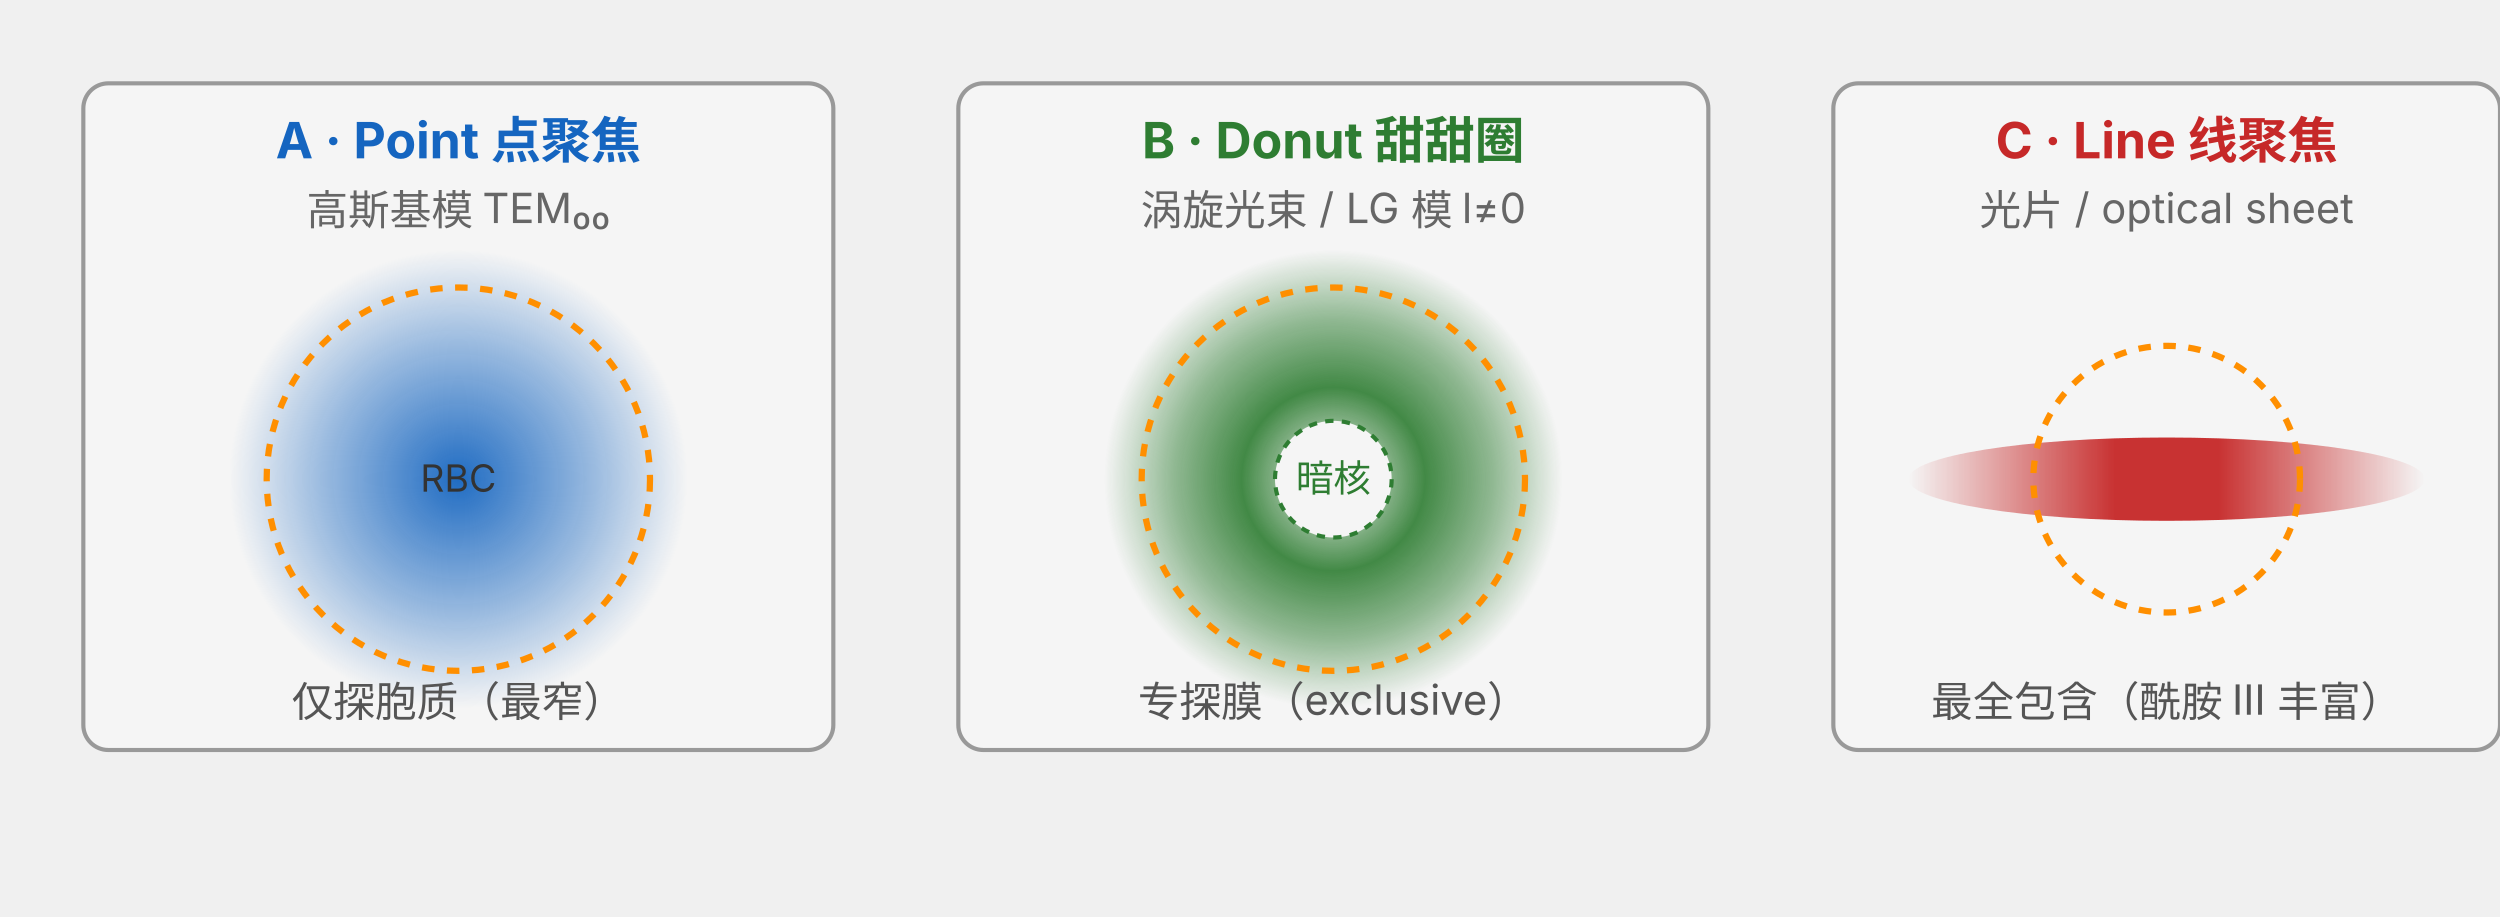
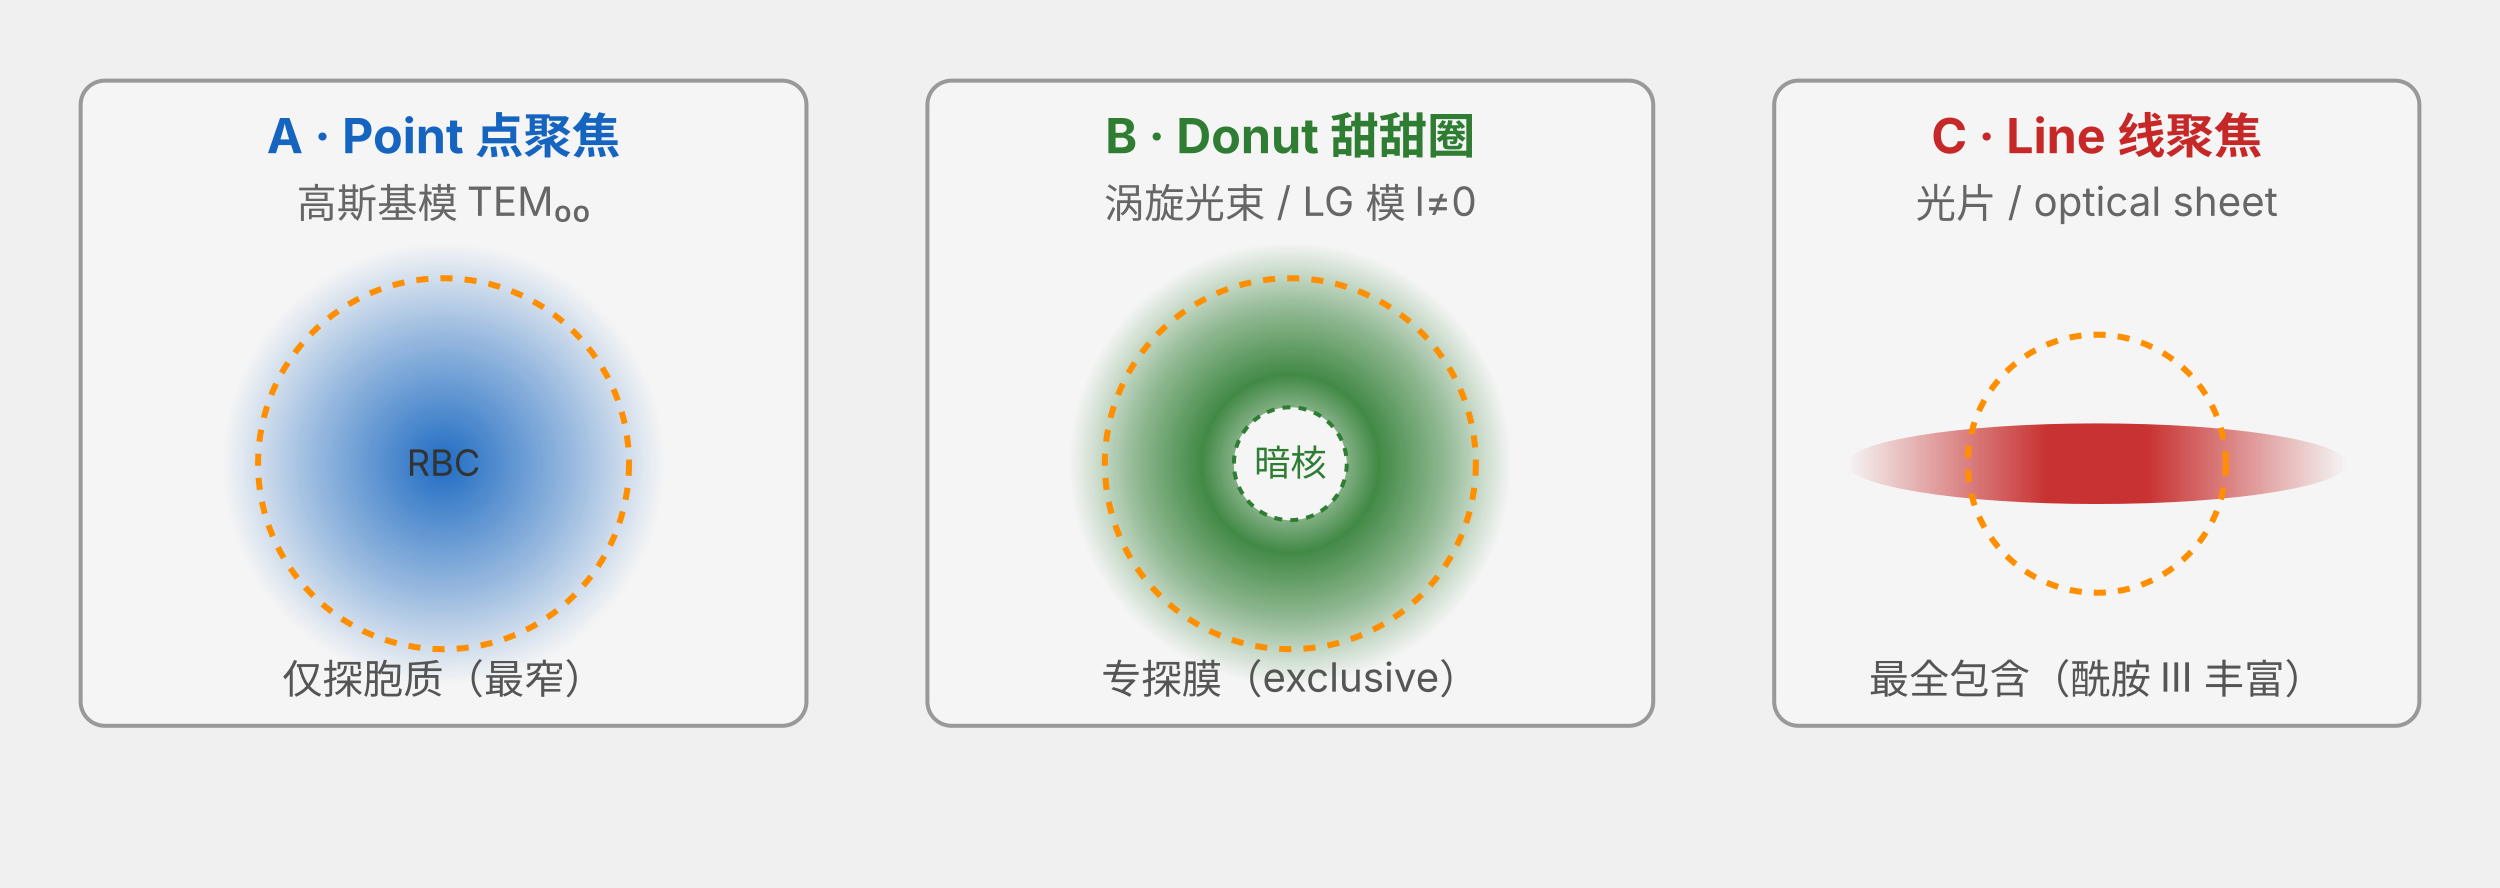
- <svg xmlns="http://www.w3.org/2000/svg" viewBox="0 0 600 220" font-family="system-ui, -apple-system, 'Segoe UI', 'PingFang SC', sans-serif">
+ <svg xmlns="http://www.w3.org/2000/svg" viewBox="0 0 620 220" font-family="system-ui, -apple-system, 'Segoe UI', 'PingFang SC', sans-serif">
  <defs>
    <radialGradient id="gaussPt">
      <stop offset="0%" stop-color="#1565C0" stop-opacity="0.95" />
      <stop offset="60%" stop-color="#1565C0" stop-opacity="0.4" />
      <stop offset="100%" stop-color="#1565C0" stop-opacity="0" />
    </radialGradient>
    <radialGradient id="gaussRing">
      <stop offset="0%" stop-color="#2E7D32" stop-opacity="0" />
      <stop offset="40%" stop-color="#2E7D32" stop-opacity="0.9" />
      <stop offset="70%" stop-color="#2E7D32" stop-opacity="0.5" />
      <stop offset="100%" stop-color="#2E7D32" stop-opacity="0" />
    </radialGradient>
    <mask id="donutMask">
      <rect width="100%" height="100%" fill="white" />
      <circle cx="110" cy="115" r="14" fill="black" />
    </mask>
    <linearGradient id="gaussLine" x1="0" y1="0" x2="1" y2="0">
      <stop offset="0%" stop-color="#C62828" stop-opacity="0" />
      <stop offset="40%" stop-color="#C62828" stop-opacity="0.95" />
      <stop offset="60%" stop-color="#C62828" stop-opacity="0.95" />
      <stop offset="100%" stop-color="#C62828" stop-opacity="0" />
    </linearGradient>
  </defs>
  <g transform="translate(0,0)">
    <rect x="20" y="20" width="180" height="160" rx="6" fill="#F5F5F5" stroke="#999" />
    <text x="110" y="38" text-anchor="middle" font-size="12" font-weight="700" fill="#1565C0">A · Point 点聚焦</text>
    <text x="110" y="54" text-anchor="middle" font-size="10" fill="#666">高斯基模 TEM₀₀</text>
    <circle cx="110" cy="115" r="55" fill="url(#gaussPt)" />
    <circle cx="110" cy="115" r="46" fill="none" stroke="#FF8F00" stroke-width="1.5" stroke-dasharray="3 3" />
    <text x="110" y="118" text-anchor="middle" font-size="9" fill="#333">RBC</text>
    <text x="110" y="172" text-anchor="middle" font-size="10" fill="#555">仅探胞质（最窄）</text>
  </g>
  <g transform="translate(210,0)">
    <rect x="20" y="20" width="180" height="160" rx="6" fill="#F5F5F5" stroke="#999" />
    <text x="110" y="38" text-anchor="middle" font-size="12" font-weight="700" fill="#2E7D32">B · Donut 甜甜圈</text>
    <text x="110" y="54" text-anchor="middle" font-size="10" fill="#666">涡旋光束 / LG 模 l≠0</text>
    <circle cx="110" cy="115" r="55" fill="url(#gaussRing)" mask="url(#donutMask)" />
    <circle cx="110" cy="115" r="46" fill="none" stroke="#FF8F00" stroke-width="1.5" stroke-dasharray="3 3" />
    <circle cx="110" cy="115" r="14" fill="none" stroke="#2E7D32" stroke-width="1" stroke-dasharray="2 2" />
    <text x="110" y="118" text-anchor="middle" font-size="9" fill="#2E7D32">暗核</text>
    <text x="110" y="172" text-anchor="middle" font-size="10" fill="#555">专探膜（exclusive）</text>
  </g>
  <g transform="translate(420,0)">
    <rect x="20" y="20" width="160" height="160" rx="6" fill="#F5F5F5" stroke="#999" />
    <text x="100" y="38" text-anchor="middle" font-size="12" font-weight="700" fill="#C62828">C · Line 线聚焦</text>
    <text x="100" y="54" text-anchor="middle" font-size="10" fill="#666">光片 / optical sheet</text>
    <ellipse cx="100" cy="115" rx="62" ry="10" fill="url(#gaussLine)" />
    <circle cx="100" cy="115" r="32" fill="none" stroke="#FF8F00" stroke-width="1.5" stroke-dasharray="3 3" />
    <text x="100" y="172" text-anchor="middle" font-size="10" fill="#555">最全包含（酰胺 III 丰富）</text>
  </g>
</svg>
